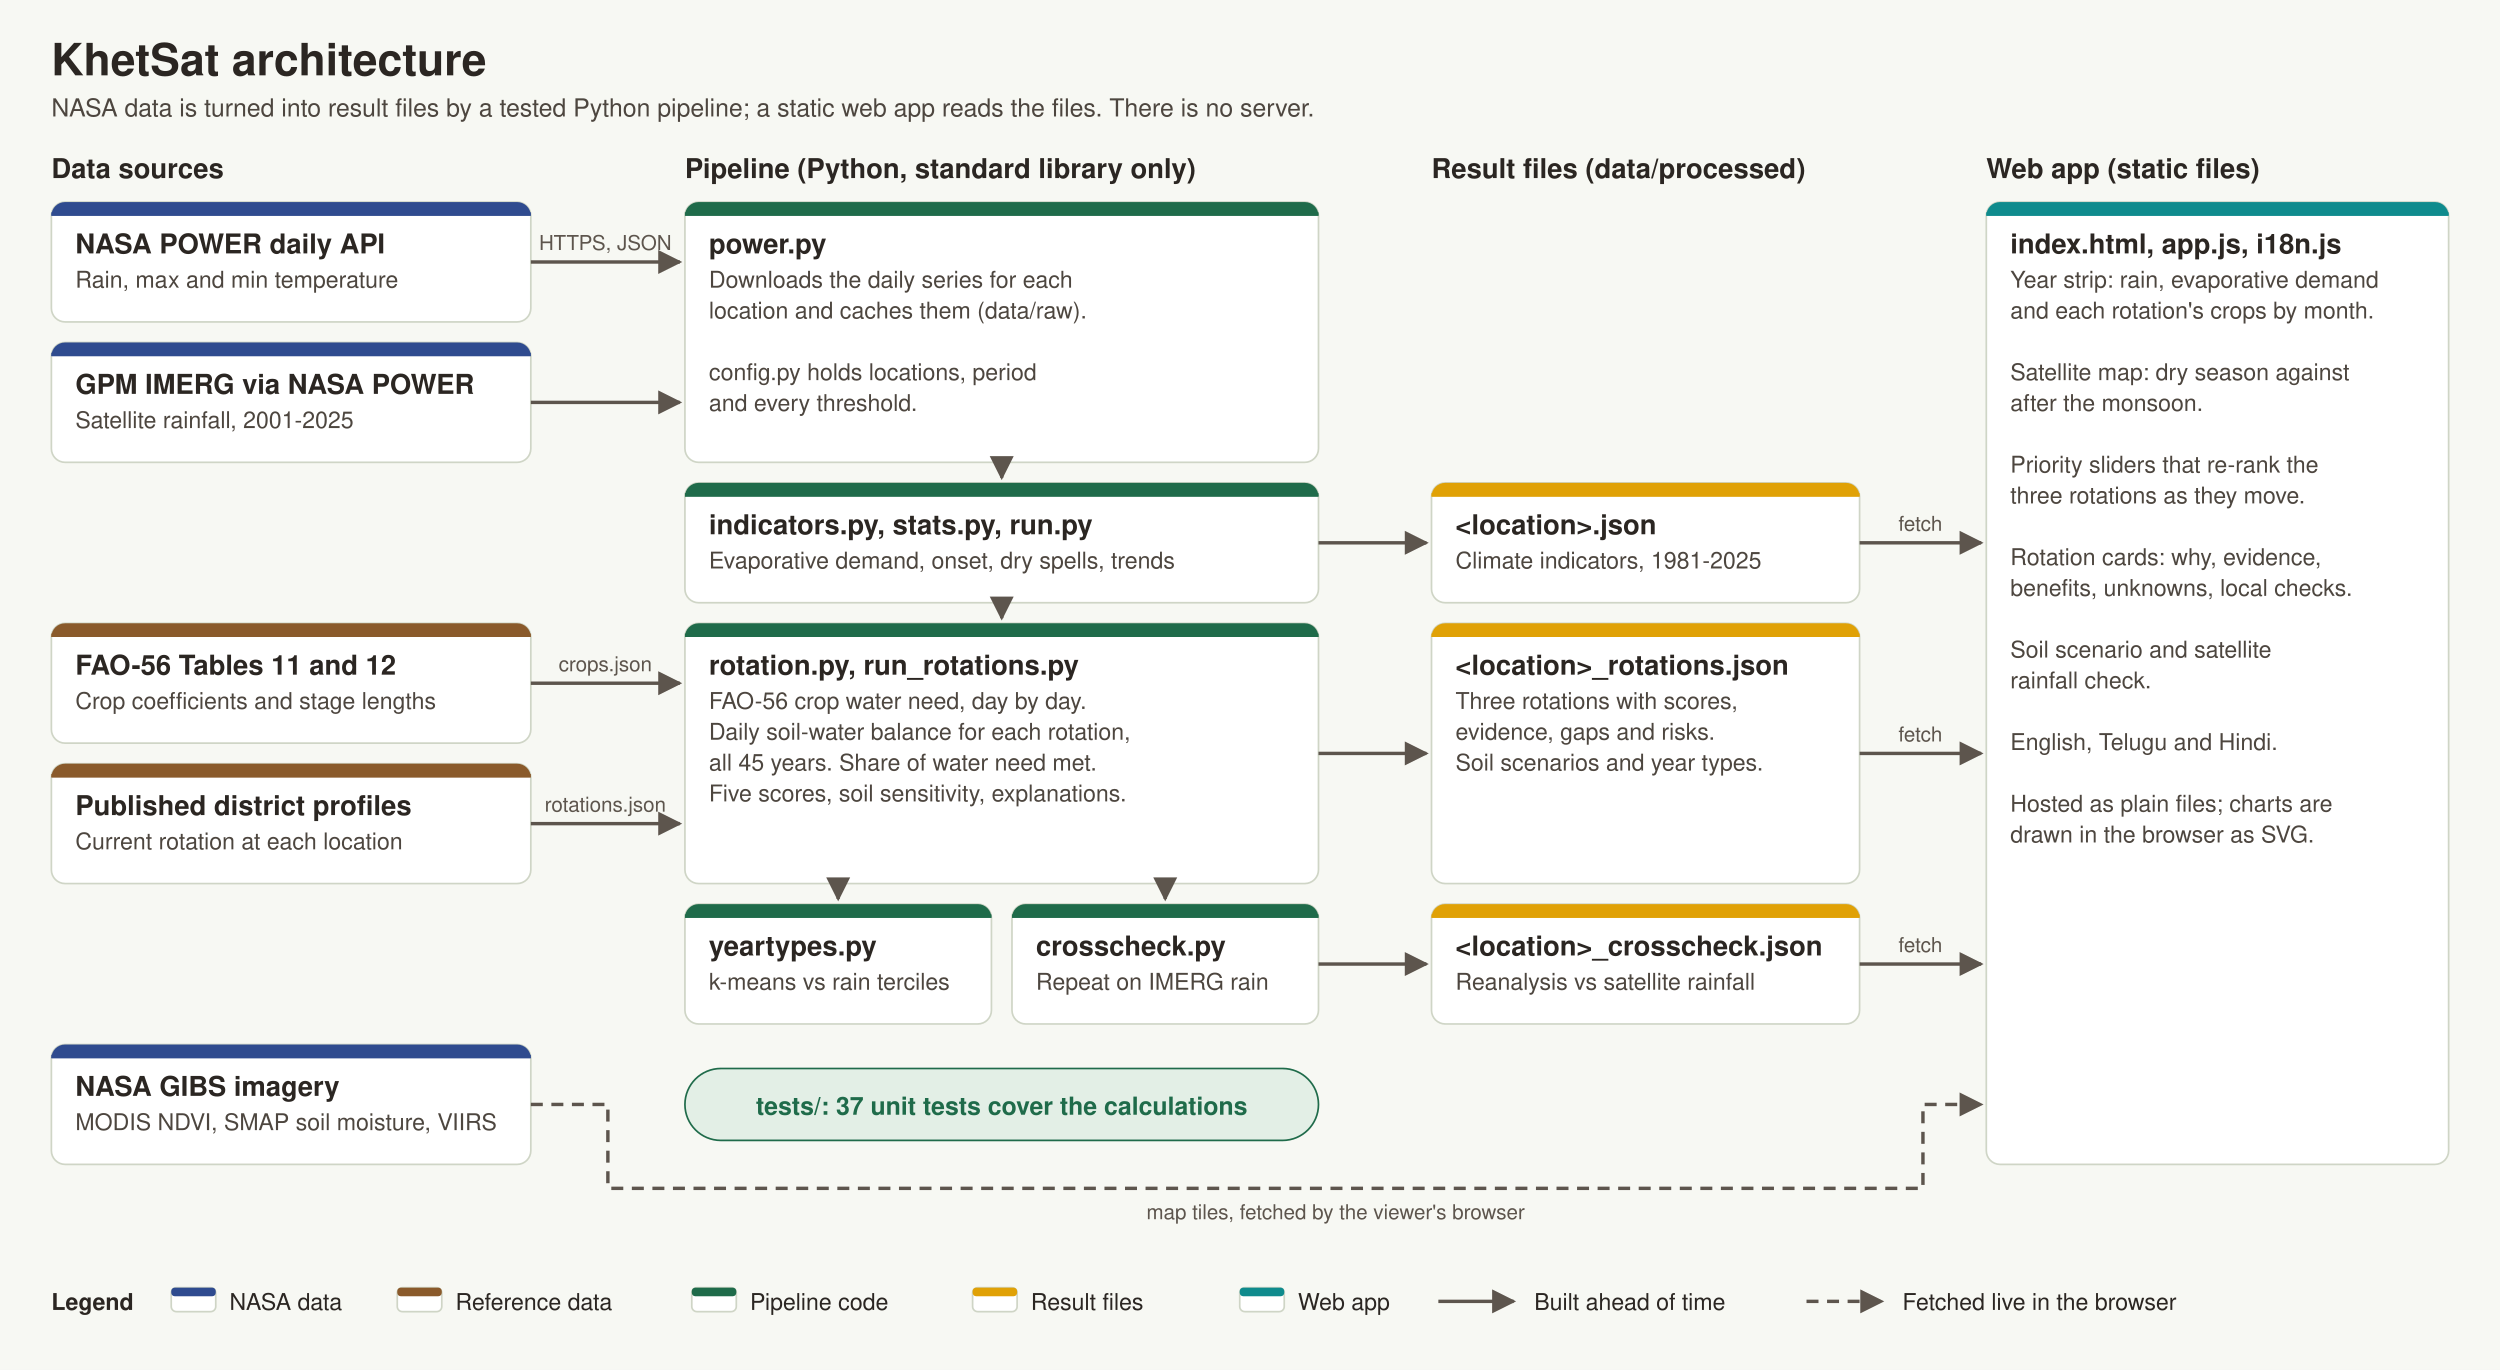
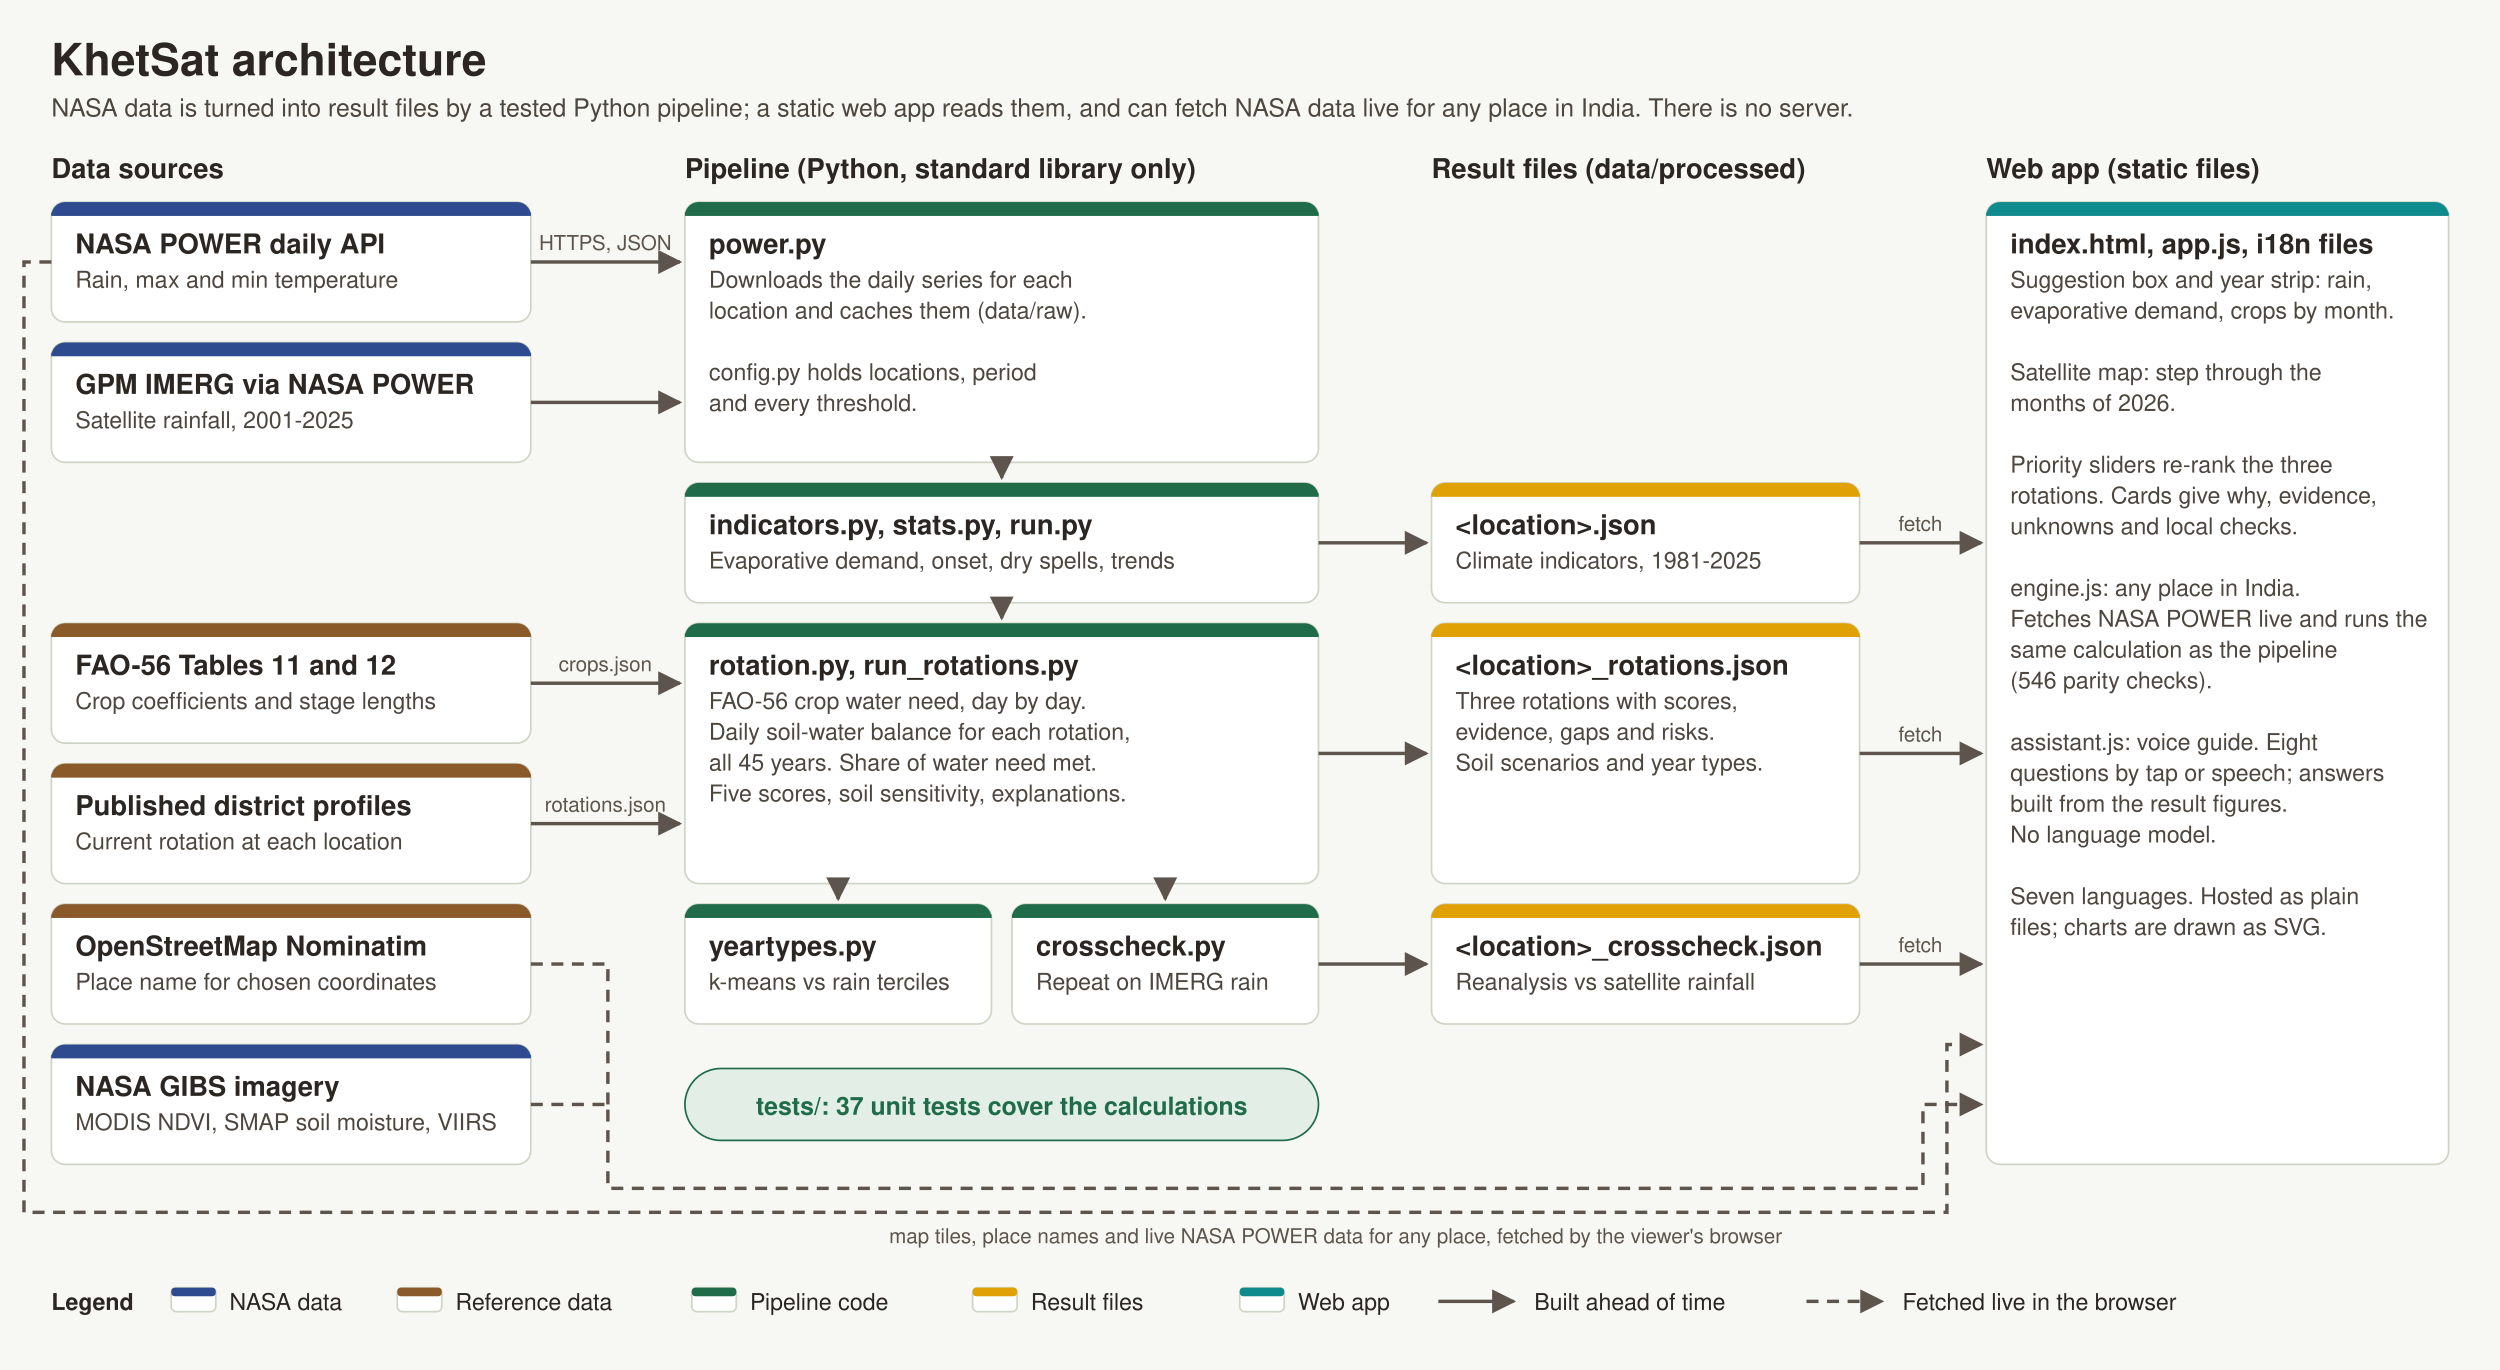
<svg xmlns="http://www.w3.org/2000/svg" viewBox="0 0 1460 800" width="1460" height="800" font-family="Helvetica, Arial, sans-serif" fill="#2b2622">
  <defs>
    <marker id="a" viewBox="0 0 10 10" refX="9" refY="5" markerWidth="7" markerHeight="7" orient="auto-start-reverse">
      <path d="M0,0 L10,5 L0,10 z" fill="#5d554d" />
    </marker>
  </defs>
  <rect width="1460" height="800" fill="#f7f8f3" />
  <text x="30" y="44" font-size="26" font-weight="700">KhetSat architecture</text>
-   <text x="30" y="68" font-size="14.5" fill="#4d463f">NASA data is turned into result files by a tested Python pipeline; a static web app reads the files. There is no server.</text>
+   <text x="30" y="68" font-size="14.5" fill="#4d463f">NASA data is turned into result files by a tested Python pipeline; a static web app reads them, and can fetch NASA data live for any place in India. There is no server.</text>
  <text x="30" y="104" font-size="16" font-weight="700" fill="#2b2622">Data sources</text>
  <text x="400" y="104" font-size="16" font-weight="700" fill="#2b2622">Pipeline (Python, standard library only)</text>
  <text x="836" y="104" font-size="16" font-weight="700" fill="#2b2622">Result files (data/processed)</text>
  <text x="1160" y="104" font-size="16" font-weight="700" fill="#2b2622">Web app (static files)</text>
  <rect x="30" y="118" width="280" height="70" rx="8" fill="#fff" stroke="#cfd5c6" />
  <path d="M38,118 h264 a8,8 0 0 1 8,8 v0 h-280 v0 a8,8 0 0 1 8,-8 z" fill="#2f4b8f" />
  <rect x="30" y="124" width="280" height="2" fill="#2f4b8f" />
  <text x="44" y="148" font-size="16" font-weight="700">NASA POWER daily API</text>
  <text x="44" y="168" font-size="13.5" fill="#4d463f">Rain, max and min temperature</text>
  <rect x="30" y="200" width="280" height="70" rx="8" fill="#fff" stroke="#cfd5c6" />
  <path d="M38,200 h264 a8,8 0 0 1 8,8 v0 h-280 v0 a8,8 0 0 1 8,-8 z" fill="#2f4b8f" />
  <rect x="30" y="206" width="280" height="2" fill="#2f4b8f" />
  <text x="44" y="230" font-size="16" font-weight="700">GPM IMERG via NASA POWER</text>
  <text x="44" y="250" font-size="13.5" fill="#4d463f">Satellite rainfall, 2001-2025</text>
  <rect x="30" y="364" width="280" height="70" rx="8" fill="#fff" stroke="#cfd5c6" />
  <path d="M38,364 h264 a8,8 0 0 1 8,8 v0 h-280 v0 a8,8 0 0 1 8,-8 z" fill="#8a5a2b" />
  <rect x="30" y="370" width="280" height="2" fill="#8a5a2b" />
  <text x="44" y="394" font-size="16" font-weight="700">FAO-56 Tables 11 and 12</text>
  <text x="44" y="414" font-size="13.5" fill="#4d463f">Crop coefficients and stage lengths</text>
  <rect x="30" y="446" width="280" height="70" rx="8" fill="#fff" stroke="#cfd5c6" />
  <path d="M38,446 h264 a8,8 0 0 1 8,8 v0 h-280 v0 a8,8 0 0 1 8,-8 z" fill="#8a5a2b" />
  <rect x="30" y="452" width="280" height="2" fill="#8a5a2b" />
  <text x="44" y="476" font-size="16" font-weight="700">Published district profiles</text>
  <text x="44" y="496" font-size="13.5" fill="#4d463f">Current rotation at each location</text>
  <rect x="30" y="610" width="280" height="70" rx="8" fill="#fff" stroke="#cfd5c6" />
  <path d="M38,610 h264 a8,8 0 0 1 8,8 v0 h-280 v0 a8,8 0 0 1 8,-8 z" fill="#2f4b8f" />
  <rect x="30" y="616" width="280" height="2" fill="#2f4b8f" />
  <text x="44" y="640" font-size="16" font-weight="700">NASA GIBS imagery</text>
  <text x="44" y="660" font-size="13.5" fill="#4d463f">MODIS NDVI, SMAP soil moisture, VIIRS</text>
+   <rect x="30" y="528" width="280" height="70" rx="8" fill="#fff" stroke="#cfd5c6" />
+   <path d="M38,528 h264 a8,8 0 0 1 8,8 v0 h-280 v0 a8,8 0 0 1 8,-8 z" fill="#8a5a2b" />
+   <rect x="30" y="534" width="280" height="2" fill="#8a5a2b" />
+   <text x="44" y="558" font-size="16" font-weight="700">OpenStreetMap Nominatim</text>
+   <text x="44" y="578" font-size="13.5" fill="#4d463f">Place name for chosen coordinates</text>
  <rect x="400" y="118" width="370" height="152" rx="8" fill="#fff" stroke="#cfd5c6" />
  <path d="M408,118 h354 a8,8 0 0 1 8,8 v0 h-370 v0 a8,8 0 0 1 8,-8 z" fill="#1f6b4a" />
  <rect x="400" y="124" width="370" height="2" fill="#1f6b4a" />
  <text x="414" y="148" font-size="16" font-weight="700">power.py</text>
  <text x="414" y="168" font-size="13.5" fill="#4d463f">Downloads the daily series for each</text>
  <text x="414" y="186" font-size="13.5" fill="#4d463f">location and caches them (data/raw).</text>
  <text x="414" y="204" font-size="13.5" fill="#4d463f" />
  <text x="414" y="222" font-size="13.5" fill="#4d463f">config.py holds locations, period</text>
  <text x="414" y="240" font-size="13.5" fill="#4d463f">and every threshold.</text>
  <rect x="400" y="282" width="370" height="70" rx="8" fill="#fff" stroke="#cfd5c6" />
  <path d="M408,282 h354 a8,8 0 0 1 8,8 v0 h-370 v0 a8,8 0 0 1 8,-8 z" fill="#1f6b4a" />
  <rect x="400" y="288" width="370" height="2" fill="#1f6b4a" />
  <text x="414" y="312" font-size="16" font-weight="700">indicators.py, stats.py, run.py</text>
  <text x="414" y="332" font-size="13.5" fill="#4d463f">Evaporative demand, onset, dry spells, trends</text>
  <rect x="400" y="364" width="370" height="152" rx="8" fill="#fff" stroke="#cfd5c6" />
  <path d="M408,364 h354 a8,8 0 0 1 8,8 v0 h-370 v0 a8,8 0 0 1 8,-8 z" fill="#1f6b4a" />
  <rect x="400" y="370" width="370" height="2" fill="#1f6b4a" />
  <text x="414" y="394" font-size="16" font-weight="700">rotation.py, run_rotations.py</text>
  <text x="414" y="414" font-size="13.5" fill="#4d463f">FAO-56 crop water need, day by day.</text>
  <text x="414" y="432" font-size="13.5" fill="#4d463f">Daily soil-water balance for each rotation,</text>
  <text x="414" y="450" font-size="13.5" fill="#4d463f">all 45 years. Share of water need met.</text>
  <text x="414" y="468" font-size="13.5" fill="#4d463f">Five scores, soil sensitivity, explanations.</text>
  <rect x="400" y="528" width="179" height="70" rx="8" fill="#fff" stroke="#cfd5c6" />
  <path d="M408,528 h163 a8,8 0 0 1 8,8 v0 h-179 v0 a8,8 0 0 1 8,-8 z" fill="#1f6b4a" />
  <rect x="400" y="534" width="179" height="2" fill="#1f6b4a" />
  <text x="414" y="558" font-size="16" font-weight="700">yeartypes.py</text>
  <text x="414" y="578" font-size="13.5" fill="#4d463f">k-means vs rain terciles</text>
  <rect x="591" y="528" width="179" height="70" rx="8" fill="#fff" stroke="#cfd5c6" />
  <path d="M599,528 h163 a8,8 0 0 1 8,8 v0 h-179 v0 a8,8 0 0 1 8,-8 z" fill="#1f6b4a" />
  <rect x="591" y="534" width="179" height="2" fill="#1f6b4a" />
  <text x="605" y="558" font-size="16" font-weight="700">crosscheck.py</text>
  <text x="605" y="578" font-size="13.5" fill="#4d463f">Repeat on IMERG rain</text>
  <rect x="400" y="624" width="370" height="42" rx="21" fill="#e3efe6" stroke="#1f6b4a" />
  <text x="585.0" y="651" font-size="14.5" text-anchor="middle" fill="#1f6b4a" font-weight="700">tests/: 37 unit tests cover the calculations</text>
  <rect x="836" y="282" width="250" height="70" rx="8" fill="#fff" stroke="#cfd5c6" />
  <path d="M844,282 h234 a8,8 0 0 1 8,8 v0 h-250 v0 a8,8 0 0 1 8,-8 z" fill="#e0a106" />
  <rect x="836" y="288" width="250" height="2" fill="#e0a106" />
  <text x="850" y="312" font-size="16" font-weight="700">&lt;location&gt;.json</text>
  <text x="850" y="332" font-size="13.5" fill="#4d463f">Climate indicators, 1981-2025</text>
  <rect x="836" y="364" width="250" height="152" rx="8" fill="#fff" stroke="#cfd5c6" />
  <path d="M844,364 h234 a8,8 0 0 1 8,8 v0 h-250 v0 a8,8 0 0 1 8,-8 z" fill="#e0a106" />
  <rect x="836" y="370" width="250" height="2" fill="#e0a106" />
  <text x="850" y="394" font-size="16" font-weight="700">&lt;location&gt;_rotations.json</text>
  <text x="850" y="414" font-size="13.5" fill="#4d463f">Three rotations with scores,</text>
  <text x="850" y="432" font-size="13.5" fill="#4d463f">evidence, gaps and risks.</text>
  <text x="850" y="450" font-size="13.5" fill="#4d463f">Soil scenarios and year types.</text>
  <rect x="836" y="528" width="250" height="70" rx="8" fill="#fff" stroke="#cfd5c6" />
  <path d="M844,528 h234 a8,8 0 0 1 8,8 v0 h-250 v0 a8,8 0 0 1 8,-8 z" fill="#e0a106" />
  <rect x="836" y="534" width="250" height="2" fill="#e0a106" />
  <text x="850" y="558" font-size="16" font-weight="700">&lt;location&gt;_crosscheck.json</text>
  <text x="850" y="578" font-size="13.5" fill="#4d463f">Reanalysis vs satellite rainfall</text>
  <rect x="1160" y="118" width="270" height="562" rx="8" fill="#fff" stroke="#cfd5c6" />
  <path d="M1168,118 h254 a8,8 0 0 1 8,8 v0 h-270 v0 a8,8 0 0 1 8,-8 z" fill="#0f8b8d" />
  <rect x="1160" y="124" width="270" height="2" fill="#0f8b8d" />
-   <text x="1174" y="148" font-size="16" font-weight="700">index.html, app.js, i18n.js</text>
-   <text x="1174" y="168" font-size="13.5" fill="#4d463f">Year strip: rain, evaporative demand</text>
-   <text x="1174" y="186" font-size="13.5" fill="#4d463f">and each rotation's crops by month.</text>
-   <text x="1174" y="204" font-size="13.5" fill="#4d463f" />
-   <text x="1174" y="222" font-size="13.5" fill="#4d463f">Satellite map: dry season against</text>
-   <text x="1174" y="240" font-size="13.5" fill="#4d463f">after the monsoon.</text>
-   <text x="1174" y="258" font-size="13.5" fill="#4d463f" />
-   <text x="1174" y="276" font-size="13.5" fill="#4d463f">Priority sliders that re-rank the</text>
-   <text x="1174" y="294" font-size="13.5" fill="#4d463f">three rotations as they move.</text>
-   <text x="1174" y="312" font-size="13.5" fill="#4d463f" />
-   <text x="1174" y="330" font-size="13.5" fill="#4d463f">Rotation cards: why, evidence,</text>
-   <text x="1174" y="348" font-size="13.5" fill="#4d463f">benefits, unknowns, local checks.</text>
-   <text x="1174" y="366" font-size="13.5" fill="#4d463f" />
-   <text x="1174" y="384" font-size="13.5" fill="#4d463f">Soil scenario and satellite</text>
-   <text x="1174" y="402" font-size="13.5" fill="#4d463f">rainfall check.</text>
-   <text x="1174" y="420" font-size="13.5" fill="#4d463f" />
-   <text x="1174" y="438" font-size="13.5" fill="#4d463f">English, Telugu and Hindi.</text>
-   <text x="1174" y="456" font-size="13.5" fill="#4d463f" />
-   <text x="1174" y="474" font-size="13.5" fill="#4d463f">Hosted as plain files; charts are</text>
-   <text x="1174" y="492" font-size="13.5" fill="#4d463f">drawn in the browser as SVG.</text>
+   <text x="1174" y="148" font-size="16" font-weight="700">index.html, app.js, i18n files</text>
+   <text x="1174" y="168" font-size="13.5" fill="#4d463f">Suggestion box and year strip: rain,</text>
+   <text x="1174" y="186" font-size="13.5" fill="#4d463f">evaporative demand, crops by month.</text>
+   <text x="1174" y="222" font-size="13.5" fill="#4d463f">Satellite map: step through the</text>
+   <text x="1174" y="240" font-size="13.5" fill="#4d463f">months of 2026.</text>
+   <text x="1174" y="276" font-size="13.5" fill="#4d463f">Priority sliders re-rank the three</text>
+   <text x="1174" y="294" font-size="13.5" fill="#4d463f">rotations. Cards give why, evidence,</text>
+   <text x="1174" y="312" font-size="13.5" fill="#4d463f">unknowns and local checks.</text>
+   <text x="1174" y="348" font-size="13.5" fill="#4d463f">engine.js: any place in India.</text>
+   <text x="1174" y="366" font-size="13.5" fill="#4d463f">Fetches NASA POWER live and runs the</text>
+   <text x="1174" y="384" font-size="13.5" fill="#4d463f">same calculation as the pipeline</text>
+   <text x="1174" y="402" font-size="13.5" fill="#4d463f">(546 parity checks).</text>
+   <text x="1174" y="438" font-size="13.5" fill="#4d463f">assistant.js: voice guide. Eight</text>
+   <text x="1174" y="456" font-size="13.5" fill="#4d463f">questions by tap or speech; answers</text>
+   <text x="1174" y="474" font-size="13.5" fill="#4d463f">built from the result figures.</text>
+   <text x="1174" y="492" font-size="13.5" fill="#4d463f">No language model.</text>
+   <text x="1174" y="528" font-size="13.5" fill="#4d463f">Seven languages. Hosted as plain</text>
+   <text x="1174" y="546" font-size="13.5" fill="#4d463f">files; charts are drawn as SVG.</text>
  <line x1="310" y1="153" x2="397" y2="153" stroke="#5d554d" stroke-width="2" marker-end="url(#a)" />
  <text x="353.5" y="146.0" font-size="12" text-anchor="middle" fill="#5d554d">HTTPS, JSON</text>
  <line x1="310" y1="235" x2="397" y2="235" stroke="#5d554d" stroke-width="2" marker-end="url(#a)" />
  <line x1="310" y1="399" x2="397" y2="399" stroke="#5d554d" stroke-width="2" marker-end="url(#a)" />
  <text x="353.5" y="392.0" font-size="12" text-anchor="middle" fill="#5d554d">crops.json</text>
  <line x1="310" y1="481" x2="397" y2="481" stroke="#5d554d" stroke-width="2" marker-end="url(#a)" />
  <text x="353.5" y="474.0" font-size="12" text-anchor="middle" fill="#5d554d">rotations.json</text>
  <line x1="585.0" y1="270" x2="585.0" y2="279" stroke="#5d554d" stroke-width="2" marker-end="url(#a)" />
  <line x1="585.0" y1="352" x2="585.0" y2="361" stroke="#5d554d" stroke-width="2" marker-end="url(#a)" />
  <line x1="489.5" y1="516" x2="489.5" y2="525" stroke="#5d554d" stroke-width="2" marker-end="url(#a)" />
  <line x1="680.5" y1="516" x2="680.5" y2="525" stroke="#5d554d" stroke-width="2" marker-end="url(#a)" />
  <line x1="770" y1="317" x2="833" y2="317" stroke="#5d554d" stroke-width="2" marker-end="url(#a)" />
  <line x1="770" y1="440" x2="833" y2="440" stroke="#5d554d" stroke-width="2" marker-end="url(#a)" />
  <line x1="770" y1="563" x2="833" y2="563" stroke="#5d554d" stroke-width="2" marker-end="url(#a)" />
  <line x1="1086" y1="317" x2="1157" y2="317" stroke="#5d554d" stroke-width="2" marker-end="url(#a)" />
  <text x="1121.5" y="310.0" font-size="12" text-anchor="middle" fill="#5d554d">fetch</text>
  <line x1="1086" y1="440" x2="1157" y2="440" stroke="#5d554d" stroke-width="2" marker-end="url(#a)" />
  <text x="1121.5" y="433.0" font-size="12" text-anchor="middle" fill="#5d554d">fetch</text>
  <line x1="1086" y1="563" x2="1157" y2="563" stroke="#5d554d" stroke-width="2" marker-end="url(#a)" />
  <text x="1121.5" y="556.0" font-size="12" text-anchor="middle" fill="#5d554d">fetch</text>
  <path d="M310,645 H355 V694 H1123 V645 H1157" fill="none" stroke="#5d554d" stroke-width="2" stroke-dasharray="7 5" marker-end="url(#a)" />
-   <text x="780.0" y="712" font-size="12" text-anchor="middle" fill="#5d554d">map tiles, fetched by the viewer's browser</text>
+   <path d="M310,563 H355 V645" fill="none" stroke="#5d554d" stroke-width="2" stroke-dasharray="7 5" />
+   <path d="M30,153 H14 V708 H1137 V610 H1157" fill="none" stroke="#5d554d" stroke-width="2" stroke-dasharray="7 5" marker-end="url(#a)" />
+   <text x="780.0" y="726" font-size="12" text-anchor="middle" fill="#5d554d">map tiles, place names and live NASA POWER data for any place, fetched by the viewer's browser</text>
  <text x="30" y="765" font-size="13.5" font-weight="700">Legend</text>
  <rect x="100" y="752" width="26" height="14" rx="3" fill="#fff" stroke="#cfd5c6" />
  <rect x="100" y="752" width="26" height="5" rx="2" fill="#2f4b8f" />
  <text x="134" y="765" font-size="13.5">NASA data</text>
  <rect x="232" y="752" width="26" height="14" rx="3" fill="#fff" stroke="#cfd5c6" />
  <rect x="232" y="752" width="26" height="5" rx="2" fill="#8a5a2b" />
  <text x="266" y="765" font-size="13.5">Reference data</text>
  <rect x="404" y="752" width="26" height="14" rx="3" fill="#fff" stroke="#cfd5c6" />
  <rect x="404" y="752" width="26" height="5" rx="2" fill="#1f6b4a" />
  <text x="438" y="765" font-size="13.5">Pipeline code</text>
  <rect x="568" y="752" width="26" height="14" rx="3" fill="#fff" stroke="#cfd5c6" />
  <rect x="568" y="752" width="26" height="5" rx="2" fill="#e0a106" />
  <text x="602" y="765" font-size="13.5">Result files</text>
  <rect x="724" y="752" width="26" height="14" rx="3" fill="#fff" stroke="#cfd5c6" />
  <rect x="724" y="752" width="26" height="5" rx="2" fill="#0f8b8d" />
  <text x="758" y="765" font-size="13.5">Web app</text>
  <line x1="840" y1="760" x2="884" y2="760" stroke="#5d554d" stroke-width="2" marker-end="url(#a)" />
  <text x="896" y="765" font-size="13.5">Built ahead of time</text>
  <line x1="1055" y1="760" x2="1099" y2="760" stroke="#5d554d" stroke-width="2" stroke-dasharray="7 5" marker-end="url(#a)" />
  <text x="1111" y="765" font-size="13.5">Fetched live in the browser</text>
</svg>
